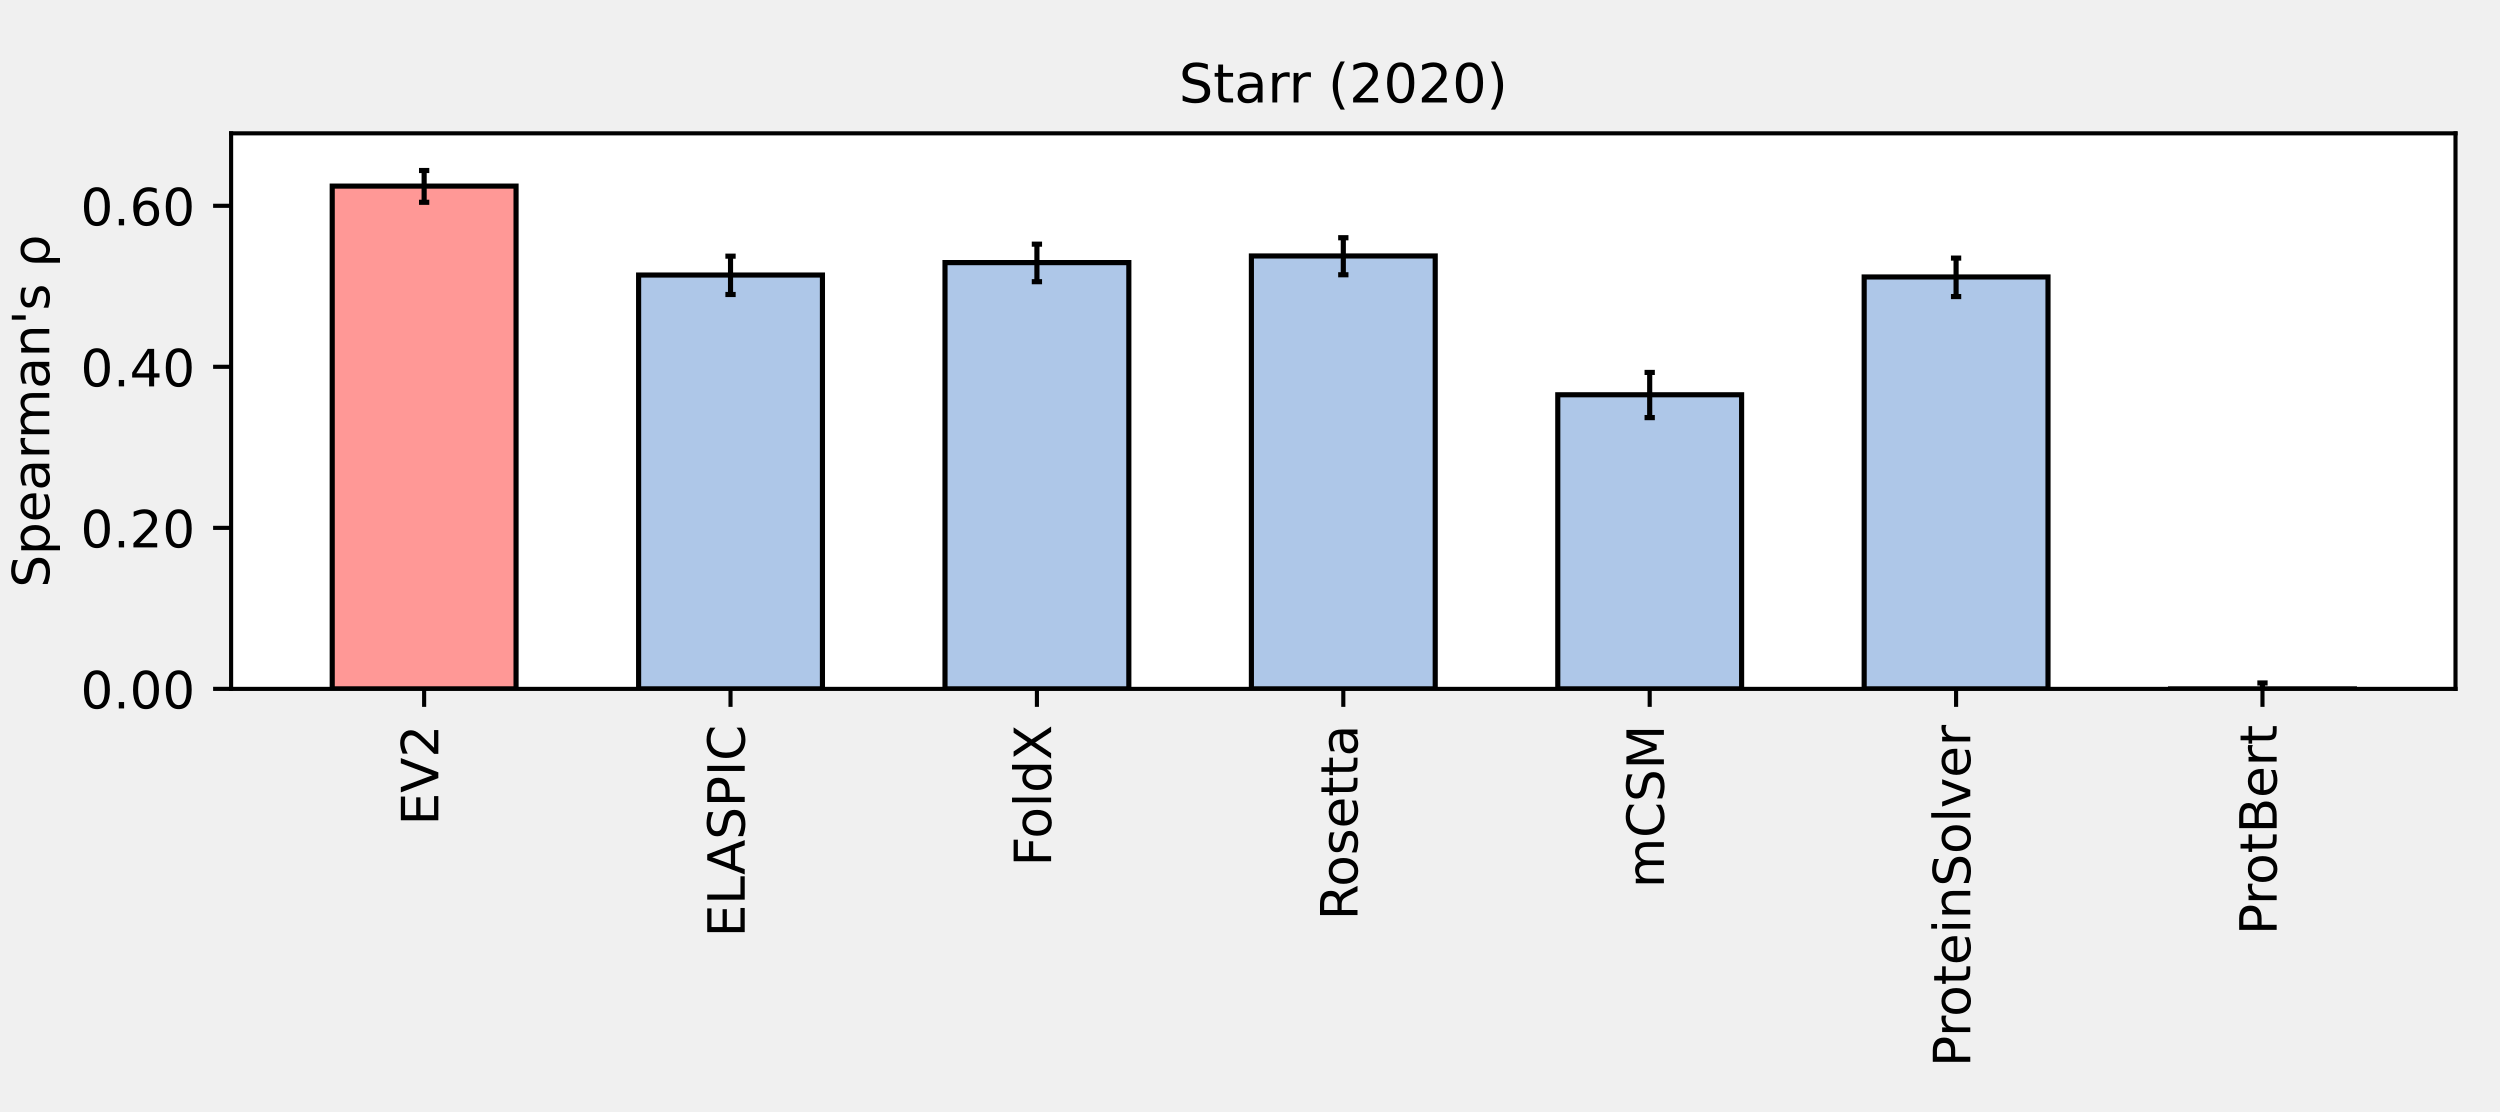
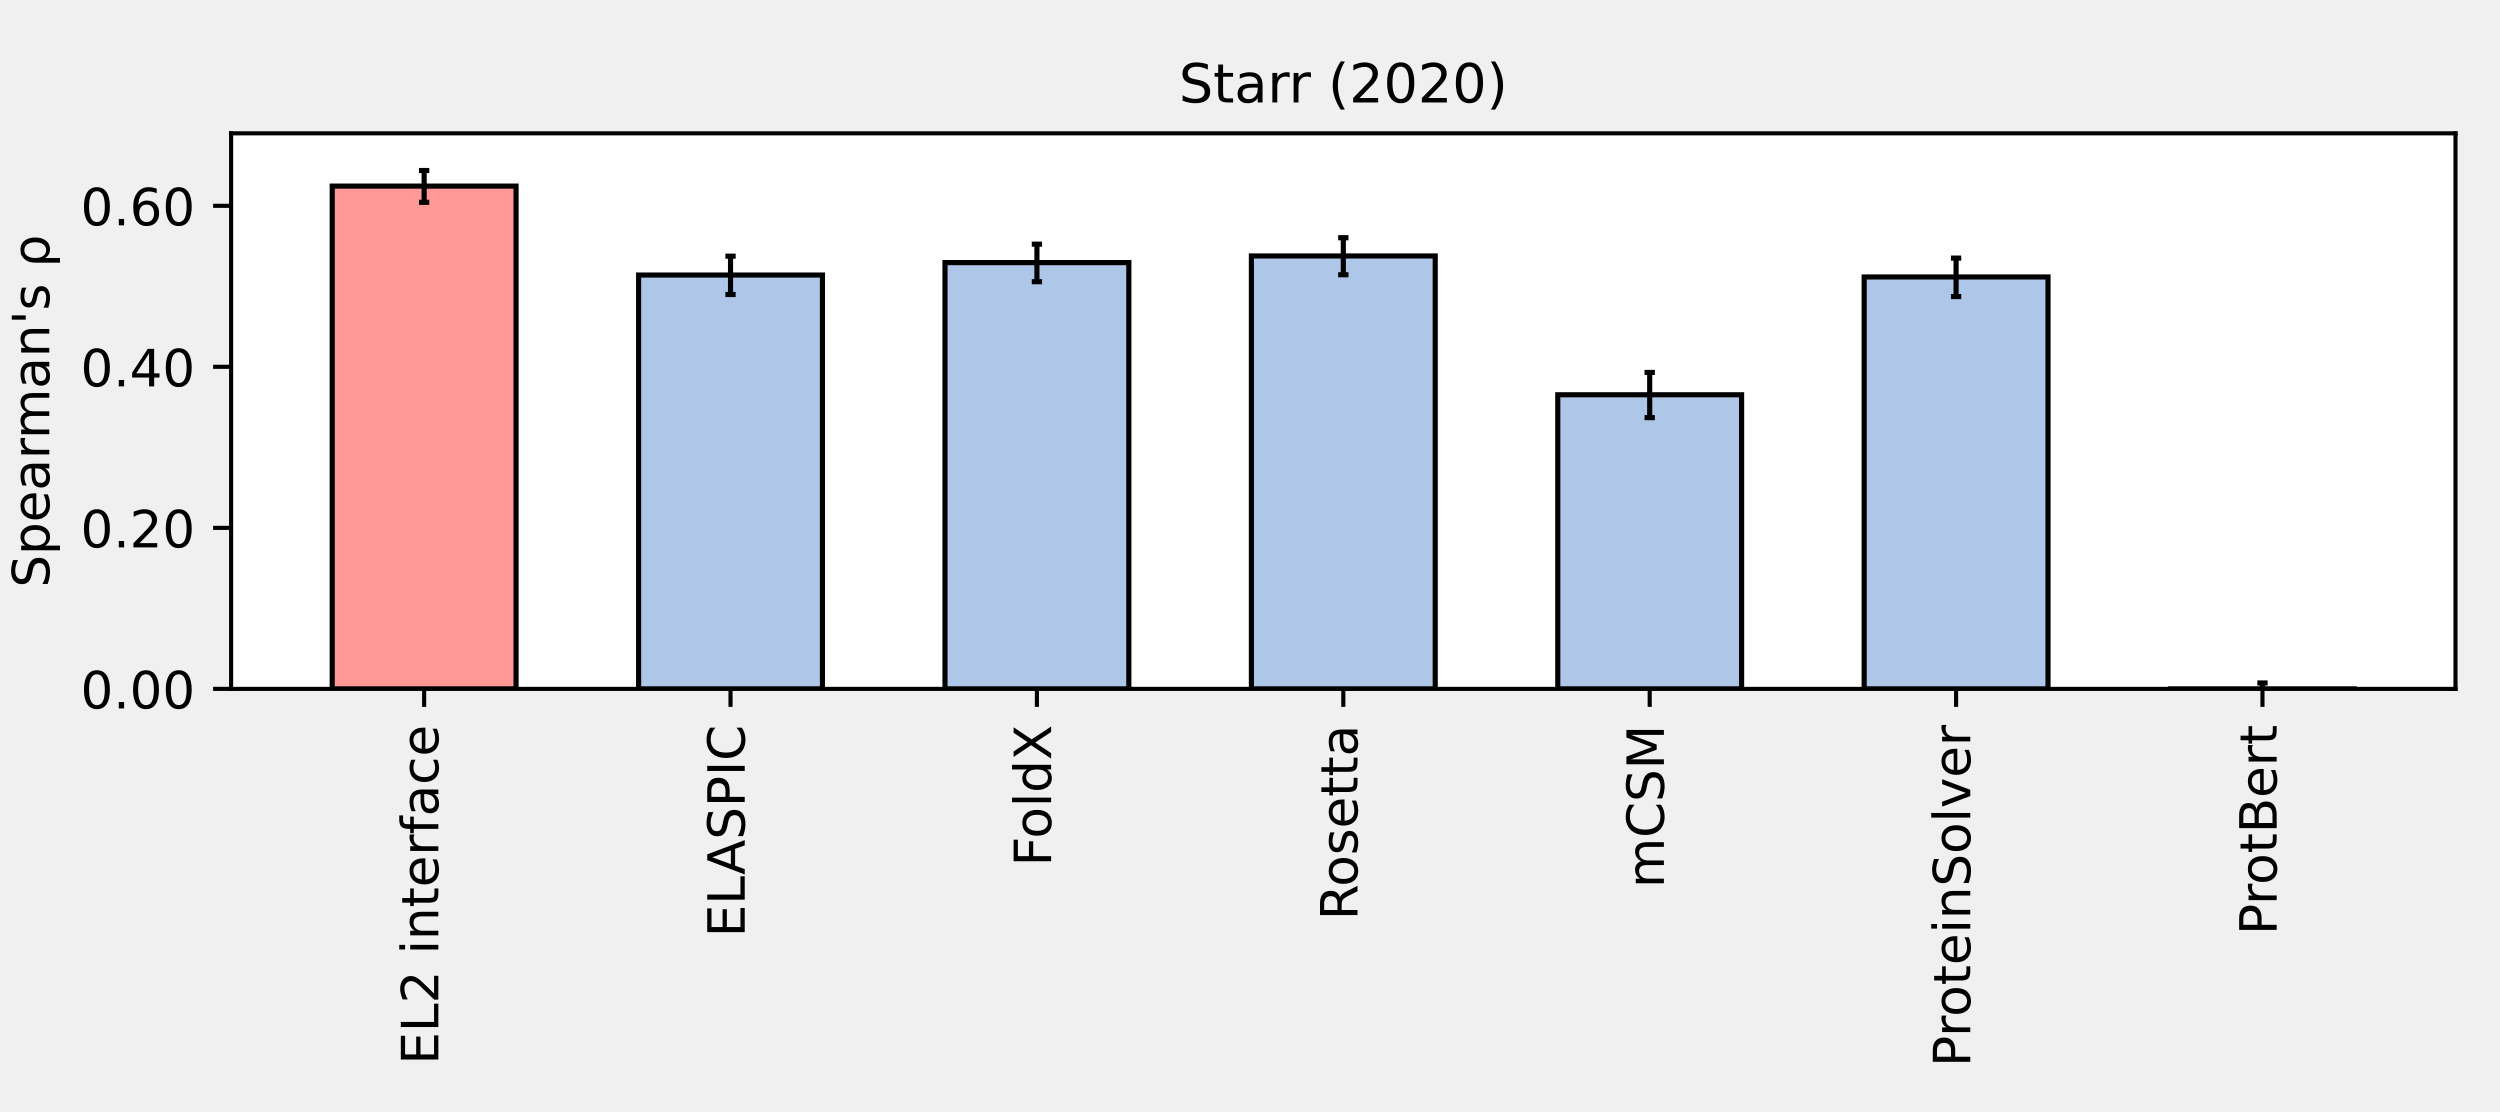
<svg xmlns="http://www.w3.org/2000/svg" xmlns:xlink="http://www.w3.org/1999/xlink" preserveAspectRatio="none" height="216pt" version="1.1" viewBox="0 0 486 216" width="486pt">
  <defs>
    <style type="text/css">*{stroke-linecap:butt;stroke-linejoin:round;}</style>
  </defs>
  <g id="figure_1">
    <g id="patch_1">
      <path d="M 0 216  L 486 216  L 486 0  L 0 0  z " style="fill:none;" />
    </g>
    <g id="axes_1">
      <g id="patch_2">
        <path d="M 44.928 133.92  L 477.349 133.92  L 477.349 25.92  L 44.928 25.92  z " style="fill:#ffffff;" />
      </g>
      <g id="patch_3">
-         <path clip-path="url(#p1ce15abda2)" d="M 64.584 133.92  L 100.321 133.92  L 100.321 36.177  L 64.584 36.177  z " style="fill:#ff9896;stroke:#000000;stroke-linejoin:miter;" />
+         <path clip-path="url(#p0b97990ef3)" d="M 64.584 133.92  L 100.321 133.92  L 100.321 36.177  L 64.584 36.177  z " style="fill:#ff9896;stroke:#000000;stroke-linejoin:miter;" />
      </g>
      <g id="patch_4">
-         <path clip-path="url(#p1ce15abda2)" d="M 124.146 133.92  L 159.883 133.92  L 159.883 53.464  L 124.146 53.464  z " style="fill:#aec7e8;stroke:#000000;stroke-linejoin:miter;" />
+         <path clip-path="url(#p0b97990ef3)" d="M 124.146 133.92  L 159.883 133.92  L 159.883 53.464  L 124.146 53.464  z " style="fill:#aec7e8;stroke:#000000;stroke-linejoin:miter;" />
      </g>
      <g id="patch_5">
-         <path clip-path="url(#p1ce15abda2)" d="M 183.708 133.92  L 219.445 133.92  L 219.445 51.049  L 183.708 51.049  z " style="fill:#aec7e8;stroke:#000000;stroke-linejoin:miter;" />
+         <path clip-path="url(#p0b97990ef3)" d="M 183.708 133.92  L 219.445 133.92  L 219.445 51.049  L 183.708 51.049  z " style="fill:#aec7e8;stroke:#000000;stroke-linejoin:miter;" />
      </g>
      <g id="patch_6">
-         <path clip-path="url(#p1ce15abda2)" d="M 243.27 133.92  L 279.007 133.92  L 279.007 49.754  L 243.27 49.754  z " style="fill:#aec7e8;stroke:#000000;stroke-linejoin:miter;" />
+         <path clip-path="url(#p0b97990ef3)" d="M 243.27 133.92  L 279.007 133.92  L 279.007 49.754  L 243.27 49.754  z " style="fill:#aec7e8;stroke:#000000;stroke-linejoin:miter;" />
      </g>
      <g id="patch_7">
-         <path clip-path="url(#p1ce15abda2)" d="M 302.832 133.92  L 338.569 133.92  L 338.569 76.74  L 302.832 76.74  z " style="fill:#aec7e8;stroke:#000000;stroke-linejoin:miter;" />
+         <path clip-path="url(#p0b97990ef3)" d="M 302.832 133.92  L 338.569 133.92  L 338.569 76.74  L 302.832 76.74  z " style="fill:#aec7e8;stroke:#000000;stroke-linejoin:miter;" />
      </g>
      <g id="patch_8">
-         <path clip-path="url(#p1ce15abda2)" d="M 362.394 133.92  L 398.132 133.92  L 398.132 53.848  L 362.394 53.848  z " style="fill:#aec7e8;stroke:#000000;stroke-linejoin:miter;" />
+         <path clip-path="url(#p0b97990ef3)" d="M 362.394 133.92  L 398.132 133.92  L 398.132 53.848  L 362.394 53.848  z " style="fill:#aec7e8;stroke:#000000;stroke-linejoin:miter;" />
      </g>
      <g id="patch_9">
-         <path clip-path="url(#p1ce15abda2)" d="M 421.956 133.92  L 457.694 133.92  L 457.694 137.836  L 421.956 137.836  z " style="fill:#aec7e8;stroke:#000000;stroke-linejoin:miter;" />
+         <path clip-path="url(#p0b97990ef3)" d="M 421.956 133.92  L 457.694 133.92  L 457.694 137.836  L 421.956 137.836  z " style="fill:#aec7e8;stroke:#000000;stroke-linejoin:miter;" />
      </g>
      <g id="matplotlib.axis_1">
        <g id="xtick_1">
          <g id="line2d_1">
            <defs>
-               <path d="M 0 0  L 0 3.5  " id="m17b7fee87f" style="stroke:#000000;stroke-width:0.8;" />
+               <path d="M 0 0  L 0 3.5  " id="m1e93fd27e7" style="stroke:#000000;stroke-width:0.8;" />
            </defs>
            <g>
-               <use style="stroke:#000000;stroke-width:0.8;" x="82.452" xlink:href="#m17b7fee87f" y="133.92" />
+               <use style="stroke:#000000;stroke-width:0.8;" x="82.452" xlink:href="#m1e93fd27e7" y="133.92" />
            </g>
          </g>
          <g id="text_1">
-             <g transform="translate(85.21153 160.4419)rotate(-90)scale(0.1 -0.1)">
+             <g transform="translate(85.21153 206.9512)rotate(-90)scale(0.1 -0.1)">
              <defs>
                <path d="M 9.812 72.906  L 55.906 72.906  L 55.906 64.594  L 19.672 64.594  L 19.672 43.016  L 54.391 43.016  L 54.391 34.719  L 19.672 34.719  L 19.672 8.297  L 56.781 8.297  L 56.781 0  L 9.812 0  z " id="DejaVuSans-69" />
-                 <path d="M 28.609 0  L 0.781 72.906  L 11.078 72.906  L 34.188 11.531  L 57.328 72.906  L 67.578 72.906  L 39.797 0  z " id="DejaVuSans-86" />
+                 <path d="M 9.812 72.906  L 19.672 72.906  L 19.672 8.297  L 55.172 8.297  L 55.172 0  L 9.812 0  z " id="DejaVuSans-76" />
                <path d="M 19.188 8.297  L 53.609 8.297  L 53.609 0  L 7.328 0  L 7.328 8.297  Q 12.938 14.109 22.625 23.891  Q 32.328 33.688 34.812 36.531  Q 39.547 41.844 41.422 45.531  Q 43.312 49.219 43.312 52.781  Q 43.312 58.594 39.234 62.25  Q 35.156 65.922 28.609 65.922  Q 23.969 65.922 18.812 64.312  Q 13.672 62.703 7.812 59.422  L 7.812 69.391  Q 13.766 71.781 18.938 73  Q 24.125 74.219 28.422 74.219  Q 39.75 74.219 46.484 68.547  Q 53.219 62.891 53.219 53.422  Q 53.219 48.922 51.531 44.891  Q 49.859 40.875 45.406 35.406  Q 44.188 33.984 37.641 27.219  Q 31.109 20.453 19.188 8.297  z " id="DejaVuSans-50" />
+                 <path id="DejaVuSans-32" />
+                 <path d="M 9.422 54.688  L 18.406 54.688  L 18.406 0  L 9.422 0  z M 9.422 75.984  L 18.406 75.984  L 18.406 64.594  L 9.422 64.594  z " id="DejaVuSans-105" />
+                 <path d="M 54.891 33.016  L 54.891 0  L 45.906 0  L 45.906 32.719  Q 45.906 40.484 42.875 44.328  Q 39.844 48.188 33.797 48.188  Q 26.516 48.188 22.312 43.547  Q 18.109 38.922 18.109 30.906  L 18.109 0  L 9.078 0  L 9.078 54.688  L 18.109 54.688  L 18.109 46.188  Q 21.344 51.125 25.703 53.562  Q 30.078 56 35.797 56  Q 45.219 56 50.047 50.172  Q 54.891 44.344 54.891 33.016  z " id="DejaVuSans-110" />
+                 <path d="M 18.312 70.219  L 18.312 54.688  L 36.812 54.688  L 36.812 47.703  L 18.312 47.703  L 18.312 18.016  Q 18.312 11.328 20.141 9.422  Q 21.969 7.516 27.594 7.516  L 36.812 7.516  L 36.812 0  L 27.594 0  Q 17.188 0 13.234 3.875  Q 9.281 7.766 9.281 18.016  L 9.281 47.703  L 2.688 47.703  L 2.688 54.688  L 9.281 54.688  L 9.281 70.219  z " id="DejaVuSans-116" />
+                 <path d="M 56.203 29.594  L 56.203 25.203  L 14.891 25.203  Q 15.484 15.922 20.484 11.062  Q 25.484 6.203 34.422 6.203  Q 39.594 6.203 44.453 7.469  Q 49.312 8.734 54.109 11.281  L 54.109 2.781  Q 49.266 0.734 44.188 -0.344  Q 39.109 -1.422 33.891 -1.422  Q 20.797 -1.422 13.156 6.188  Q 5.516 13.812 5.516 26.812  Q 5.516 40.234 12.766 48.109  Q 20.016 56 32.328 56  Q 43.359 56 49.781 48.891  Q 56.203 41.797 56.203 29.594  z M 47.219 32.234  Q 47.125 39.594 43.094 43.984  Q 39.062 48.391 32.422 48.391  Q 24.906 48.391 20.391 44.141  Q 15.875 39.891 15.188 32.172  z " id="DejaVuSans-101" />
+                 <path d="M 41.109 46.297  Q 39.594 47.172 37.812 47.578  Q 36.031 48 33.891 48  Q 26.266 48 22.188 43.047  Q 18.109 38.094 18.109 28.812  L 18.109 0  L 9.078 0  L 9.078 54.688  L 18.109 54.688  L 18.109 46.188  Q 20.953 51.172 25.484 53.578  Q 30.031 56 36.531 56  Q 37.453 56 38.578 55.875  Q 39.703 55.766 41.062 55.516  z " id="DejaVuSans-114" />
+                 <path d="M 37.109 75.984  L 37.109 68.5  L 28.516 68.5  Q 23.688 68.5 21.797 66.547  Q 19.922 64.594 19.922 59.516  L 19.922 54.688  L 34.719 54.688  L 34.719 47.703  L 19.922 47.703  L 19.922 0  L 10.891 0  L 10.891 47.703  L 2.297 47.703  L 2.297 54.688  L 10.891 54.688  L 10.891 58.5  Q 10.891 67.625 15.141 71.797  Q 19.391 75.984 28.609 75.984  z " id="DejaVuSans-102" />
+                 <path d="M 34.281 27.484  Q 23.391 27.484 19.188 25  Q 14.984 22.516 14.984 16.5  Q 14.984 11.719 18.141 8.906  Q 21.297 6.109 26.703 6.109  Q 34.188 6.109 38.703 11.406  Q 43.219 16.703 43.219 25.484  L 43.219 27.484  z M 52.203 31.203  L 52.203 0  L 43.219 0  L 43.219 8.297  Q 40.141 3.328 35.547 0.953  Q 30.953 -1.422 24.312 -1.422  Q 15.922 -1.422 10.953 3.297  Q 6 8.016 6 15.922  Q 6 25.141 12.172 29.828  Q 18.359 34.516 30.609 34.516  L 43.219 34.516  L 43.219 35.406  Q 43.219 41.609 39.141 45  Q 35.062 48.391 27.688 48.391  Q 23 48.391 18.547 47.266  Q 14.109 46.141 10.016 43.891  L 10.016 52.203  Q 14.938 54.109 19.578 55.047  Q 24.219 56 28.609 56  Q 40.484 56 46.344 49.844  Q 52.203 43.703 52.203 31.203  z " id="DejaVuSans-97" />
+                 <path d="M 48.781 52.594  L 48.781 44.188  Q 44.969 46.297 41.141 47.344  Q 37.312 48.391 33.406 48.391  Q 24.656 48.391 19.812 42.844  Q 14.984 37.312 14.984 27.297  Q 14.984 17.281 19.812 11.734  Q 24.656 6.203 33.406 6.203  Q 37.312 6.203 41.141 7.25  Q 44.969 8.297 48.781 10.406  L 48.781 2.094  Q 45.016 0.344 40.984 -0.531  Q 36.969 -1.422 32.422 -1.422  Q 20.062 -1.422 12.781 6.344  Q 5.516 14.109 5.516 27.297  Q 5.516 40.672 12.859 48.328  Q 20.219 56 33.016 56  Q 37.156 56 41.109 55.141  Q 45.062 54.297 48.781 52.594  z " id="DejaVuSans-99" />
              </defs>
              <use xlink:href="#DejaVuSans-69" />
-               <use x="63.184" xlink:href="#DejaVuSans-86" />
-               <use x="131.592" xlink:href="#DejaVuSans-50" />
+               <use x="63.184" xlink:href="#DejaVuSans-76" />
+               <use x="118.896" xlink:href="#DejaVuSans-50" />
+               <use x="182.52" xlink:href="#DejaVuSans-32" />
+               <use x="214.307" xlink:href="#DejaVuSans-105" />
+               <use x="242.09" xlink:href="#DejaVuSans-110" />
+               <use x="305.469" xlink:href="#DejaVuSans-116" />
+               <use x="344.678" xlink:href="#DejaVuSans-101" />
+               <use x="406.201" xlink:href="#DejaVuSans-114" />
+               <use x="447.314" xlink:href="#DejaVuSans-102" />
+               <use x="482.52" xlink:href="#DejaVuSans-97" />
+               <use x="543.799" xlink:href="#DejaVuSans-99" />
+               <use x="598.779" xlink:href="#DejaVuSans-101" />
            </g>
          </g>
        </g>
        <g id="xtick_2">
          <g id="line2d_2">
            <g>
-               <use style="stroke:#000000;stroke-width:0.8;" x="142.014" xlink:href="#m17b7fee87f" y="133.92" />
+               <use style="stroke:#000000;stroke-width:0.8;" x="142.014" xlink:href="#m1e93fd27e7" y="133.92" />
            </g>
          </g>
          <g id="text_2">
            <g transform="translate(144.7737 182.1872)rotate(-90)scale(0.1 -0.1)">
              <defs>
-                 <path d="M 9.812 72.906  L 19.672 72.906  L 19.672 8.297  L 55.172 8.297  L 55.172 0  L 9.812 0  z " id="DejaVuSans-76" />
                <path d="M 34.188 63.188  L 20.797 26.906  L 47.609 26.906  z M 28.609 72.906  L 39.797 72.906  L 67.578 0  L 57.328 0  L 50.688 18.703  L 17.828 18.703  L 11.188 0  L 0.781 0  z " id="DejaVuSans-65" />
                <path d="M 53.516 70.516  L 53.516 60.891  Q 47.906 63.578 42.922 64.891  Q 37.938 66.219 33.297 66.219  Q 25.25 66.219 20.875 63.094  Q 16.5 59.969 16.5 54.203  Q 16.5 49.359 19.406 46.891  Q 22.312 44.438 30.422 42.922  L 36.375 41.703  Q 47.406 39.594 52.656 34.297  Q 57.906 29 57.906 20.125  Q 57.906 9.516 50.797 4.047  Q 43.703 -1.422 29.984 -1.422  Q 24.812 -1.422 18.969 -0.25  Q 13.141 0.922 6.891 3.219  L 6.891 13.375  Q 12.891 10.016 18.656 8.297  Q 24.422 6.594 29.984 6.594  Q 38.422 6.594 43.016 9.906  Q 47.609 13.234 47.609 19.391  Q 47.609 24.75 44.312 27.781  Q 41.016 30.812 33.5 32.328  L 27.484 33.5  Q 16.453 35.688 11.516 40.375  Q 6.594 45.062 6.594 53.422  Q 6.594 63.094 13.406 68.656  Q 20.219 74.219 32.172 74.219  Q 37.312 74.219 42.625 73.281  Q 47.953 72.359 53.516 70.516  z " id="DejaVuSans-83" />
                <path d="M 19.672 64.797  L 19.672 37.406  L 32.078 37.406  Q 38.969 37.406 42.719 40.969  Q 46.484 44.531 46.484 51.125  Q 46.484 57.672 42.719 61.234  Q 38.969 64.797 32.078 64.797  z M 9.812 72.906  L 32.078 72.906  Q 44.344 72.906 50.609 67.359  Q 56.891 61.812 56.891 51.125  Q 56.891 40.328 50.609 34.812  Q 44.344 29.297 32.078 29.297  L 19.672 29.297  L 19.672 0  L 9.812 0  z " id="DejaVuSans-80" />
                <path d="M 9.812 72.906  L 19.672 72.906  L 19.672 0  L 9.812 0  z " id="DejaVuSans-73" />
                <path d="M 64.406 67.281  L 64.406 56.891  Q 59.422 61.531 53.781 63.812  Q 48.141 66.109 41.797 66.109  Q 29.297 66.109 22.656 58.469  Q 16.016 50.828 16.016 36.375  Q 16.016 21.969 22.656 14.328  Q 29.297 6.688 41.797 6.688  Q 48.141 6.688 53.781 8.984  Q 59.422 11.281 64.406 15.922  L 64.406 5.609  Q 59.234 2.094 53.438 0.328  Q 47.656 -1.422 41.219 -1.422  Q 24.656 -1.422 15.125 8.703  Q 5.609 18.844 5.609 36.375  Q 5.609 53.953 15.125 64.078  Q 24.656 74.219 41.219 74.219  Q 47.75 74.219 53.531 72.484  Q 59.328 70.75 64.406 67.281  z " id="DejaVuSans-67" />
              </defs>
              <use xlink:href="#DejaVuSans-69" />
              <use x="63.184" xlink:href="#DejaVuSans-76" />
              <use x="121.146" xlink:href="#DejaVuSans-65" />
              <use x="189.555" xlink:href="#DejaVuSans-83" />
              <use x="253.031" xlink:href="#DejaVuSans-80" />
              <use x="313.334" xlink:href="#DejaVuSans-73" />
              <use x="342.826" xlink:href="#DejaVuSans-67" />
            </g>
          </g>
        </g>
        <g id="xtick_3">
          <g id="line2d_3">
            <g>
-               <use style="stroke:#000000;stroke-width:0.8;" x="201.576" xlink:href="#m17b7fee87f" y="133.92" />
+               <use style="stroke:#000000;stroke-width:0.8;" x="201.576" xlink:href="#m1e93fd27e7" y="133.92" />
            </g>
          </g>
          <g id="text_3">
            <g transform="translate(204.3358 168.4044)rotate(-90)scale(0.1 -0.1)">
              <defs>
                <path d="M 9.812 72.906  L 51.703 72.906  L 51.703 64.594  L 19.672 64.594  L 19.672 43.109  L 48.578 43.109  L 48.578 34.812  L 19.672 34.812  L 19.672 0  L 9.812 0  z " id="DejaVuSans-70" />
                <path d="M 30.609 48.391  Q 23.391 48.391 19.188 42.75  Q 14.984 37.109 14.984 27.297  Q 14.984 17.484 19.156 11.844  Q 23.344 6.203 30.609 6.203  Q 37.797 6.203 41.984 11.859  Q 46.188 17.531 46.188 27.297  Q 46.188 37.016 41.984 42.703  Q 37.797 48.391 30.609 48.391  z M 30.609 56  Q 42.328 56 49.016 48.375  Q 55.719 40.766 55.719 27.297  Q 55.719 13.875 49.016 6.219  Q 42.328 -1.422 30.609 -1.422  Q 18.844 -1.422 12.172 6.219  Q 5.516 13.875 5.516 27.297  Q 5.516 40.766 12.172 48.375  Q 18.844 56 30.609 56  z " id="DejaVuSans-111" />
                <path d="M 9.422 75.984  L 18.406 75.984  L 18.406 0  L 9.422 0  z " id="DejaVuSans-108" />
                <path d="M 45.406 46.391  L 45.406 75.984  L 54.391 75.984  L 54.391 0  L 45.406 0  L 45.406 8.203  Q 42.578 3.328 38.25 0.953  Q 33.938 -1.422 27.875 -1.422  Q 17.969 -1.422 11.734 6.484  Q 5.516 14.406 5.516 27.297  Q 5.516 40.188 11.734 48.094  Q 17.969 56 27.875 56  Q 33.938 56 38.25 53.625  Q 42.578 51.266 45.406 46.391  z M 14.797 27.297  Q 14.797 17.391 18.875 11.75  Q 22.953 6.109 30.078 6.109  Q 37.203 6.109 41.297 11.75  Q 45.406 17.391 45.406 27.297  Q 45.406 37.203 41.297 42.844  Q 37.203 48.484 30.078 48.484  Q 22.953 48.484 18.875 42.844  Q 14.797 37.203 14.797 27.297  z " id="DejaVuSans-100" />
                <path d="M 6.297 72.906  L 16.891 72.906  L 35.016 45.797  L 53.219 72.906  L 63.812 72.906  L 40.375 37.891  L 65.375 0  L 54.781 0  L 34.281 31  L 13.625 0  L 2.984 0  L 29 38.922  z " id="DejaVuSans-88" />
              </defs>
              <use xlink:href="#DejaVuSans-70" />
              <use x="53.895" xlink:href="#DejaVuSans-111" />
              <use x="115.076" xlink:href="#DejaVuSans-108" />
              <use x="142.859" xlink:href="#DejaVuSans-100" />
              <use x="206.336" xlink:href="#DejaVuSans-88" />
            </g>
          </g>
        </g>
        <g id="xtick_4">
          <g id="line2d_4">
            <g>
-               <use style="stroke:#000000;stroke-width:0.8;" x="261.139" xlink:href="#m17b7fee87f" y="133.92" />
+               <use style="stroke:#000000;stroke-width:0.8;" x="261.139" xlink:href="#m1e93fd27e7" y="133.92" />
            </g>
          </g>
          <g id="text_4">
            <g transform="translate(263.898 178.8684)rotate(-90)scale(0.1 -0.1)">
              <defs>
                <path d="M 44.391 34.188  Q 47.562 33.109 50.562 29.594  Q 53.562 26.078 56.594 19.922  L 66.609 0  L 56 0  L 46.688 18.703  Q 43.062 26.031 39.672 28.422  Q 36.281 30.812 30.422 30.812  L 19.672 30.812  L 19.672 0  L 9.812 0  L 9.812 72.906  L 32.078 72.906  Q 44.578 72.906 50.734 67.672  Q 56.891 62.453 56.891 51.906  Q 56.891 45.016 53.688 40.469  Q 50.484 35.938 44.391 34.188  z M 19.672 64.797  L 19.672 38.922  L 32.078 38.922  Q 39.203 38.922 42.844 42.219  Q 46.484 45.516 46.484 51.906  Q 46.484 58.297 42.844 61.547  Q 39.203 64.797 32.078 64.797  z " id="DejaVuSans-82" />
                <path d="M 44.281 53.078  L 44.281 44.578  Q 40.484 46.531 36.375 47.5  Q 32.281 48.484 27.875 48.484  Q 21.188 48.484 17.844 46.438  Q 14.5 44.391 14.5 40.281  Q 14.5 37.156 16.891 35.375  Q 19.281 33.594 26.516 31.984  L 29.594 31.297  Q 39.156 29.25 43.188 25.516  Q 47.219 21.781 47.219 15.094  Q 47.219 7.469 41.188 3.016  Q 35.156 -1.422 24.609 -1.422  Q 20.219 -1.422 15.453 -0.562  Q 10.688 0.297 5.422 2  L 5.422 11.281  Q 10.406 8.688 15.234 7.391  Q 20.062 6.109 24.812 6.109  Q 31.156 6.109 34.562 8.281  Q 37.984 10.453 37.984 14.406  Q 37.984 18.062 35.516 20.016  Q 33.062 21.969 24.703 23.781  L 21.578 24.516  Q 13.234 26.266 9.516 29.906  Q 5.812 33.547 5.812 39.891  Q 5.812 47.609 11.281 51.797  Q 16.75 56 26.812 56  Q 31.781 56 36.172 55.266  Q 40.578 54.547 44.281 53.078  z " id="DejaVuSans-115" />
-                 <path d="M 56.203 29.594  L 56.203 25.203  L 14.891 25.203  Q 15.484 15.922 20.484 11.062  Q 25.484 6.203 34.422 6.203  Q 39.594 6.203 44.453 7.469  Q 49.312 8.734 54.109 11.281  L 54.109 2.781  Q 49.266 0.734 44.188 -0.344  Q 39.109 -1.422 33.891 -1.422  Q 20.797 -1.422 13.156 6.188  Q 5.516 13.812 5.516 26.812  Q 5.516 40.234 12.766 48.109  Q 20.016 56 32.328 56  Q 43.359 56 49.781 48.891  Q 56.203 41.797 56.203 29.594  z M 47.219 32.234  Q 47.125 39.594 43.094 43.984  Q 39.062 48.391 32.422 48.391  Q 24.906 48.391 20.391 44.141  Q 15.875 39.891 15.188 32.172  z " id="DejaVuSans-101" />
-                 <path d="M 18.312 70.219  L 18.312 54.688  L 36.812 54.688  L 36.812 47.703  L 18.312 47.703  L 18.312 18.016  Q 18.312 11.328 20.141 9.422  Q 21.969 7.516 27.594 7.516  L 36.812 7.516  L 36.812 0  L 27.594 0  Q 17.188 0 13.234 3.875  Q 9.281 7.766 9.281 18.016  L 9.281 47.703  L 2.688 47.703  L 2.688 54.688  L 9.281 54.688  L 9.281 70.219  z " id="DejaVuSans-116" />
-                 <path d="M 34.281 27.484  Q 23.391 27.484 19.188 25  Q 14.984 22.516 14.984 16.5  Q 14.984 11.719 18.141 8.906  Q 21.297 6.109 26.703 6.109  Q 34.188 6.109 38.703 11.406  Q 43.219 16.703 43.219 25.484  L 43.219 27.484  z M 52.203 31.203  L 52.203 0  L 43.219 0  L 43.219 8.297  Q 40.141 3.328 35.547 0.953  Q 30.953 -1.422 24.312 -1.422  Q 15.922 -1.422 10.953 3.297  Q 6 8.016 6 15.922  Q 6 25.141 12.172 29.828  Q 18.359 34.516 30.609 34.516  L 43.219 34.516  L 43.219 35.406  Q 43.219 41.609 39.141 45  Q 35.062 48.391 27.688 48.391  Q 23 48.391 18.547 47.266  Q 14.109 46.141 10.016 43.891  L 10.016 52.203  Q 14.938 54.109 19.578 55.047  Q 24.219 56 28.609 56  Q 40.484 56 46.344 49.844  Q 52.203 43.703 52.203 31.203  z " id="DejaVuSans-97" />
              </defs>
              <use xlink:href="#DejaVuSans-82" />
              <use x="64.982" xlink:href="#DejaVuSans-111" />
              <use x="126.164" xlink:href="#DejaVuSans-115" />
              <use x="178.264" xlink:href="#DejaVuSans-101" />
              <use x="239.787" xlink:href="#DejaVuSans-116" />
              <use x="278.996" xlink:href="#DejaVuSans-116" />
              <use x="318.205" xlink:href="#DejaVuSans-97" />
            </g>
          </g>
        </g>
        <g id="xtick_5">
          <g id="line2d_5">
            <g>
-               <use style="stroke:#000000;stroke-width:0.8;" x="320.701" xlink:href="#m17b7fee87f" y="133.92" />
+               <use style="stroke:#000000;stroke-width:0.8;" x="320.701" xlink:href="#m1e93fd27e7" y="133.92" />
            </g>
          </g>
          <g id="text_5">
            <g transform="translate(323.4601 172.62)rotate(-90)scale(0.1 -0.1)">
              <defs>
                <path d="M 52 44.188  Q 55.375 50.25 60.062 53.125  Q 64.75 56 71.094 56  Q 79.641 56 84.281 50.016  Q 88.922 44.047 88.922 33.016  L 88.922 0  L 79.891 0  L 79.891 32.719  Q 79.891 40.578 77.094 44.375  Q 74.312 48.188 68.609 48.188  Q 61.625 48.188 57.562 43.547  Q 53.516 38.922 53.516 30.906  L 53.516 0  L 44.484 0  L 44.484 32.719  Q 44.484 40.625 41.703 44.406  Q 38.922 48.188 33.109 48.188  Q 26.219 48.188 22.156 43.531  Q 18.109 38.875 18.109 30.906  L 18.109 0  L 9.078 0  L 9.078 54.688  L 18.109 54.688  L 18.109 46.188  Q 21.188 51.219 25.484 53.609  Q 29.781 56 35.688 56  Q 41.656 56 45.828 52.969  Q 50 49.953 52 44.188  z " id="DejaVuSans-109" />
                <path d="M 9.812 72.906  L 24.516 72.906  L 43.109 23.297  L 61.812 72.906  L 76.516 72.906  L 76.516 0  L 66.891 0  L 66.891 64.016  L 48.094 14.016  L 38.188 14.016  L 19.391 64.016  L 19.391 0  L 9.812 0  z " id="DejaVuSans-77" />
              </defs>
              <use xlink:href="#DejaVuSans-109" />
              <use x="97.412" xlink:href="#DejaVuSans-67" />
              <use x="167.236" xlink:href="#DejaVuSans-83" />
              <use x="230.713" xlink:href="#DejaVuSans-77" />
            </g>
          </g>
        </g>
        <g id="xtick_6">
          <g id="line2d_6">
            <g>
-               <use style="stroke:#000000;stroke-width:0.8;" x="380.263" xlink:href="#m17b7fee87f" y="133.92" />
+               <use style="stroke:#000000;stroke-width:0.8;" x="380.263" xlink:href="#m1e93fd27e7" y="133.92" />
            </g>
          </g>
          <g id="text_6">
            <g transform="translate(383.0223 207.3966)rotate(-90)scale(0.1 -0.1)">
              <defs>
-                 <path d="M 41.109 46.297  Q 39.594 47.172 37.812 47.578  Q 36.031 48 33.891 48  Q 26.266 48 22.188 43.047  Q 18.109 38.094 18.109 28.812  L 18.109 0  L 9.078 0  L 9.078 54.688  L 18.109 54.688  L 18.109 46.188  Q 20.953 51.172 25.484 53.578  Q 30.031 56 36.531 56  Q 37.453 56 38.578 55.875  Q 39.703 55.766 41.062 55.516  z " id="DejaVuSans-114" />
-                 <path d="M 9.422 54.688  L 18.406 54.688  L 18.406 0  L 9.422 0  z M 9.422 75.984  L 18.406 75.984  L 18.406 64.594  L 9.422 64.594  z " id="DejaVuSans-105" />
-                 <path d="M 54.891 33.016  L 54.891 0  L 45.906 0  L 45.906 32.719  Q 45.906 40.484 42.875 44.328  Q 39.844 48.188 33.797 48.188  Q 26.516 48.188 22.312 43.547  Q 18.109 38.922 18.109 30.906  L 18.109 0  L 9.078 0  L 9.078 54.688  L 18.109 54.688  L 18.109 46.188  Q 21.344 51.125 25.703 53.562  Q 30.078 56 35.797 56  Q 45.219 56 50.047 50.172  Q 54.891 44.344 54.891 33.016  z " id="DejaVuSans-110" />
                <path d="M 2.984 54.688  L 12.5 54.688  L 29.594 8.797  L 46.688 54.688  L 56.203 54.688  L 35.688 0  L 23.484 0  z " id="DejaVuSans-118" />
              </defs>
              <use xlink:href="#DejaVuSans-80" />
              <use x="58.553" xlink:href="#DejaVuSans-114" />
              <use x="97.416" xlink:href="#DejaVuSans-111" />
              <use x="158.598" xlink:href="#DejaVuSans-116" />
              <use x="197.807" xlink:href="#DejaVuSans-101" />
              <use x="259.33" xlink:href="#DejaVuSans-105" />
              <use x="287.113" xlink:href="#DejaVuSans-110" />
              <use x="350.492" xlink:href="#DejaVuSans-83" />
              <use x="413.969" xlink:href="#DejaVuSans-111" />
              <use x="475.15" xlink:href="#DejaVuSans-108" />
              <use x="502.934" xlink:href="#DejaVuSans-118" />
              <use x="562.113" xlink:href="#DejaVuSans-101" />
              <use x="623.637" xlink:href="#DejaVuSans-114" />
            </g>
          </g>
        </g>
        <g id="xtick_7">
          <g id="line2d_7">
            <g>
-               <use style="stroke:#000000;stroke-width:0.8;" x="439.825" xlink:href="#m17b7fee87f" y="133.92" />
+               <use style="stroke:#000000;stroke-width:0.8;" x="439.825" xlink:href="#m1e93fd27e7" y="133.92" />
            </g>
          </g>
          <g id="text_7">
            <g transform="translate(442.5844 181.745)rotate(-90)scale(0.1 -0.1)">
              <defs>
                <path d="M 19.672 34.812  L 19.672 8.109  L 35.5 8.109  Q 43.453 8.109 47.281 11.406  Q 51.125 14.703 51.125 21.484  Q 51.125 28.328 47.281 31.562  Q 43.453 34.812 35.5 34.812  z M 19.672 64.797  L 19.672 42.828  L 34.281 42.828  Q 41.5 42.828 45.031 45.531  Q 48.578 48.25 48.578 53.812  Q 48.578 59.328 45.031 62.062  Q 41.5 64.797 34.281 64.797  z M 9.812 72.906  L 35.016 72.906  Q 46.297 72.906 52.391 68.219  Q 58.5 63.531 58.5 54.891  Q 58.5 48.188 55.375 44.234  Q 52.25 40.281 46.188 39.312  Q 53.469 37.75 57.5 32.781  Q 61.531 27.828 61.531 20.406  Q 61.531 10.641 54.891 5.312  Q 48.25 0 35.984 0  L 9.812 0  z " id="DejaVuSans-66" />
              </defs>
              <use xlink:href="#DejaVuSans-80" />
              <use x="58.553" xlink:href="#DejaVuSans-114" />
              <use x="97.416" xlink:href="#DejaVuSans-111" />
              <use x="158.598" xlink:href="#DejaVuSans-116" />
              <use x="197.807" xlink:href="#DejaVuSans-66" />
              <use x="266.41" xlink:href="#DejaVuSans-101" />
              <use x="327.934" xlink:href="#DejaVuSans-114" />
              <use x="369.047" xlink:href="#DejaVuSans-116" />
            </g>
          </g>
        </g>
      </g>
      <g id="matplotlib.axis_2">
        <g id="ytick_1">
          <g id="line2d_8">
            <defs>
-               <path d="M 0 0  L -3.5 0  " id="mce87dc293a" style="stroke:#000000;stroke-width:0.8;" />
+               <path d="M 0 0  L -3.5 0  " id="m467b24bc80" style="stroke:#000000;stroke-width:0.8;" />
            </defs>
            <g>
-               <use style="stroke:#000000;stroke-width:0.8;" x="44.928" xlink:href="#mce87dc293a" y="133.92" />
+               <use style="stroke:#000000;stroke-width:0.8;" x="44.928" xlink:href="#m467b24bc80" y="133.92" />
            </g>
          </g>
          <g id="text_8">
            <g transform="translate(15.66238 137.7192)scale(0.1 -0.1)">
              <defs>
                <path d="M 31.781 66.406  Q 24.172 66.406 20.328 58.906  Q 16.5 51.422 16.5 36.375  Q 16.5 21.391 20.328 13.891  Q 24.172 6.391 31.781 6.391  Q 39.453 6.391 43.281 13.891  Q 47.125 21.391 47.125 36.375  Q 47.125 51.422 43.281 58.906  Q 39.453 66.406 31.781 66.406  z M 31.781 74.219  Q 44.047 74.219 50.516 64.516  Q 56.984 54.828 56.984 36.375  Q 56.984 17.969 50.516 8.266  Q 44.047 -1.422 31.781 -1.422  Q 19.531 -1.422 13.062 8.266  Q 6.594 17.969 6.594 36.375  Q 6.594 54.828 13.062 64.516  Q 19.531 74.219 31.781 74.219  z " id="DejaVuSans-48" />
                <path d="M 10.688 12.406  L 21 12.406  L 21 0  L 10.688 0  z " id="DejaVuSans-46" />
              </defs>
              <use xlink:href="#DejaVuSans-48" />
              <use x="63.623" xlink:href="#DejaVuSans-46" />
              <use x="95.41" xlink:href="#DejaVuSans-48" />
              <use x="159.033" xlink:href="#DejaVuSans-48" />
            </g>
          </g>
        </g>
        <g id="ytick_2">
          <g id="line2d_9">
            <g>
-               <use style="stroke:#000000;stroke-width:0.8;" x="44.928" xlink:href="#mce87dc293a" y="102.616" />
+               <use style="stroke:#000000;stroke-width:0.8;" x="44.928" xlink:href="#m467b24bc80" y="102.616" />
            </g>
          </g>
          <g id="text_9">
            <g transform="translate(15.66238 106.4149)scale(0.1 -0.1)">
              <use xlink:href="#DejaVuSans-48" />
              <use x="63.623" xlink:href="#DejaVuSans-46" />
              <use x="95.41" xlink:href="#DejaVuSans-50" />
              <use x="159.033" xlink:href="#DejaVuSans-48" />
            </g>
          </g>
        </g>
        <g id="ytick_3">
          <g id="line2d_10">
            <g>
-               <use style="stroke:#000000;stroke-width:0.8;" x="44.928" xlink:href="#mce87dc293a" y="71.311" />
+               <use style="stroke:#000000;stroke-width:0.8;" x="44.928" xlink:href="#m467b24bc80" y="71.311" />
            </g>
          </g>
          <g id="text_10">
            <g transform="translate(15.66238 75.11052)scale(0.1 -0.1)">
              <defs>
                <path d="M 37.797 64.312  L 12.891 25.391  L 37.797 25.391  z M 35.203 72.906  L 47.609 72.906  L 47.609 25.391  L 58.016 25.391  L 58.016 17.188  L 47.609 17.188  L 47.609 0  L 37.797 0  L 37.797 17.188  L 4.891 17.188  L 4.891 26.703  z " id="DejaVuSans-52" />
              </defs>
              <use xlink:href="#DejaVuSans-48" />
              <use x="63.623" xlink:href="#DejaVuSans-46" />
              <use x="95.41" xlink:href="#DejaVuSans-52" />
              <use x="159.033" xlink:href="#DejaVuSans-48" />
            </g>
          </g>
        </g>
        <g id="ytick_4">
          <g id="line2d_11">
            <g>
-               <use style="stroke:#000000;stroke-width:0.8;" x="44.928" xlink:href="#mce87dc293a" y="40.007" />
+               <use style="stroke:#000000;stroke-width:0.8;" x="44.928" xlink:href="#m467b24bc80" y="40.007" />
            </g>
          </g>
          <g id="text_11">
            <g transform="translate(15.66238 43.80618)scale(0.1 -0.1)">
              <defs>
                <path d="M 33.016 40.375  Q 26.375 40.375 22.484 35.828  Q 18.609 31.297 18.609 23.391  Q 18.609 15.531 22.484 10.953  Q 26.375 6.391 33.016 6.391  Q 39.656 6.391 43.531 10.953  Q 47.406 15.531 47.406 23.391  Q 47.406 31.297 43.531 35.828  Q 39.656 40.375 33.016 40.375  z M 52.594 71.297  L 52.594 62.312  Q 48.875 64.062 45.094 64.984  Q 41.312 65.922 37.594 65.922  Q 27.828 65.922 22.672 59.328  Q 17.531 52.734 16.797 39.406  Q 19.672 43.656 24.016 45.922  Q 28.375 48.188 33.594 48.188  Q 44.578 48.188 50.953 41.516  Q 57.328 34.859 57.328 23.391  Q 57.328 12.156 50.688 5.359  Q 44.047 -1.422 33.016 -1.422  Q 20.359 -1.422 13.672 8.266  Q 6.984 17.969 6.984 36.375  Q 6.984 53.656 15.188 63.938  Q 23.391 74.219 37.203 74.219  Q 40.922 74.219 44.703 73.484  Q 48.484 72.75 52.594 71.297  z " id="DejaVuSans-54" />
              </defs>
              <use xlink:href="#DejaVuSans-48" />
              <use x="63.623" xlink:href="#DejaVuSans-46" />
              <use x="95.41" xlink:href="#DejaVuSans-54" />
              <use x="159.033" xlink:href="#DejaVuSans-48" />
            </g>
          </g>
        </g>
        <g id="text_12">
          <g transform="translate(9.582687 114.2223)rotate(-90)scale(0.1 -0.1)">
            <defs>
              <path d="M 18.109 8.203  L 18.109 -20.797  L 9.078 -20.797  L 9.078 54.688  L 18.109 54.688  L 18.109 46.391  Q 20.953 51.266 25.266 53.625  Q 29.594 56 35.594 56  Q 45.562 56 51.781 48.094  Q 58.016 40.188 58.016 27.297  Q 58.016 14.406 51.781 6.484  Q 45.562 -1.422 35.594 -1.422  Q 29.594 -1.422 25.266 0.953  Q 20.953 3.328 18.109 8.203  z M 48.688 27.297  Q 48.688 37.203 44.609 42.844  Q 40.531 48.484 33.406 48.484  Q 26.266 48.484 22.188 42.844  Q 18.109 37.203 18.109 27.297  Q 18.109 17.391 22.188 11.75  Q 26.266 6.109 33.406 6.109  Q 40.531 6.109 44.609 11.75  Q 48.688 17.391 48.688 27.297  z " id="DejaVuSans-112" />
              <path d="M 17.922 72.906  L 17.922 45.797  L 9.625 45.797  L 9.625 72.906  z " id="DejaVuSans-39" />
-               <path id="DejaVuSans-32" />
              <path d="M 13.484 44.922  Q 16.453 49.906 23.828 54.297  Q 26.703 56 35.594 56  Q 45.562 56 51.781 48.094  Q 58.016 40.188 58.016 27.297  Q 58.016 14.406 51.781 6.484  Q 45.562 -1.422 35.594 -1.422  Q 29.594 -1.422 25.266 0.953  Q 20.953 3.328 18.109 8.203  L 18.109 -20.797  L 9.078 -20.797  L 9.078 26.812  Q 9.078 38.094 13.484 44.922  z M 48.688 27.297  Q 48.688 37.203 44.609 42.844  Q 40.531 48.484 33.406 48.484  Q 26.266 48.484 22.188 42.844  Q 18.109 37.203 18.109 27.297  Q 18.109 17.391 22.188 11.75  Q 26.266 6.109 33.406 6.109  Q 40.531 6.109 44.609 11.75  Q 48.688 17.391 48.688 27.297  z " id="DejaVuSans-961" />
            </defs>
            <use xlink:href="#DejaVuSans-83" />
            <use x="63.477" xlink:href="#DejaVuSans-112" />
            <use x="126.953" xlink:href="#DejaVuSans-101" />
            <use x="188.477" xlink:href="#DejaVuSans-97" />
            <use x="249.756" xlink:href="#DejaVuSans-114" />
            <use x="289.119" xlink:href="#DejaVuSans-109" />
            <use x="386.531" xlink:href="#DejaVuSans-97" />
            <use x="447.811" xlink:href="#DejaVuSans-110" />
            <use x="511.189" xlink:href="#DejaVuSans-39" />
            <use x="538.68" xlink:href="#DejaVuSans-115" />
            <use x="590.779" xlink:href="#DejaVuSans-32" />
            <use x="622.566" xlink:href="#DejaVuSans-961" />
          </g>
        </g>
      </g>
      <g id="LineCollection_1">
-         <path clip-path="url(#p1ce15abda2)" d="M 82.452 39.331  L 82.452 33.149  " style="fill:none;stroke:#000000;" />
-         <path clip-path="url(#p1ce15abda2)" d="M 142.014 57.254  L 142.014 49.798  " style="fill:none;stroke:#000000;" />
-         <path clip-path="url(#p1ce15abda2)" d="M 201.576 54.758  L 201.576 47.465  " style="fill:none;stroke:#000000;" />
-         <path clip-path="url(#p1ce15abda2)" d="M 261.139 53.418  L 261.139 46.215  " style="fill:none;stroke:#000000;" />
-         <path clip-path="url(#p1ce15abda2)" d="M 320.701 81.181  L 320.701 72.402  " style="fill:none;stroke:#000000;" />
-         <path clip-path="url(#p1ce15abda2)" d="M 380.263 57.65  L 380.263 50.169  " style="fill:none;stroke:#000000;" />
-         <path clip-path="url(#p1ce15abda2)" d="M 439.825 142.894  L 439.825 132.77  " style="fill:none;stroke:#000000;" />
+         <path clip-path="url(#p0b97990ef3)" d="M 82.452 39.331  L 82.452 33.149  " style="fill:none;stroke:#000000;" />
+         <path clip-path="url(#p0b97990ef3)" d="M 142.014 57.254  L 142.014 49.798  " style="fill:none;stroke:#000000;" />
+         <path clip-path="url(#p0b97990ef3)" d="M 201.576 54.758  L 201.576 47.465  " style="fill:none;stroke:#000000;" />
+         <path clip-path="url(#p0b97990ef3)" d="M 261.139 53.418  L 261.139 46.215  " style="fill:none;stroke:#000000;" />
+         <path clip-path="url(#p0b97990ef3)" d="M 320.701 81.181  L 320.701 72.402  " style="fill:none;stroke:#000000;" />
+         <path clip-path="url(#p0b97990ef3)" d="M 380.263 57.65  L 380.263 50.169  " style="fill:none;stroke:#000000;" />
+         <path clip-path="url(#p0b97990ef3)" d="M 439.825 142.894  L 439.825 132.77  " style="fill:none;stroke:#000000;" />
      </g>
      <g id="line2d_12">
        <defs>
-           <path d="M 1 0  L -1 -0  " id="m601dd34a77" style="stroke:#000000;" />
+           <path d="M 1 0  L -1 -0  " id="m926b30fb0d" style="stroke:#000000;" />
        </defs>
-         <g clip-path="url(#p1ce15abda2)">
-           <use style="stroke:#000000;" x="82.452" xlink:href="#m601dd34a77" y="39.331" />
-           <use style="stroke:#000000;" x="142.014" xlink:href="#m601dd34a77" y="57.254" />
-           <use style="stroke:#000000;" x="201.576" xlink:href="#m601dd34a77" y="54.758" />
-           <use style="stroke:#000000;" x="261.139" xlink:href="#m601dd34a77" y="53.418" />
-           <use style="stroke:#000000;" x="320.701" xlink:href="#m601dd34a77" y="81.181" />
-           <use style="stroke:#000000;" x="380.263" xlink:href="#m601dd34a77" y="57.65" />
-           <use style="stroke:#000000;" x="439.825" xlink:href="#m601dd34a77" y="142.894" />
+         <g clip-path="url(#p0b97990ef3)">
+           <use style="stroke:#000000;" x="82.452" xlink:href="#m926b30fb0d" y="39.331" />
+           <use style="stroke:#000000;" x="142.014" xlink:href="#m926b30fb0d" y="57.254" />
+           <use style="stroke:#000000;" x="201.576" xlink:href="#m926b30fb0d" y="54.758" />
+           <use style="stroke:#000000;" x="261.139" xlink:href="#m926b30fb0d" y="53.418" />
+           <use style="stroke:#000000;" x="320.701" xlink:href="#m926b30fb0d" y="81.181" />
+           <use style="stroke:#000000;" x="380.263" xlink:href="#m926b30fb0d" y="57.65" />
+           <use style="stroke:#000000;" x="439.825" xlink:href="#m926b30fb0d" y="142.894" />
        </g>
      </g>
      <g id="line2d_13">
-         <g clip-path="url(#p1ce15abda2)">
-           <use style="stroke:#000000;" x="82.452" xlink:href="#m601dd34a77" y="33.149" />
-           <use style="stroke:#000000;" x="142.014" xlink:href="#m601dd34a77" y="49.798" />
-           <use style="stroke:#000000;" x="201.576" xlink:href="#m601dd34a77" y="47.465" />
-           <use style="stroke:#000000;" x="261.139" xlink:href="#m601dd34a77" y="46.215" />
-           <use style="stroke:#000000;" x="320.701" xlink:href="#m601dd34a77" y="72.402" />
-           <use style="stroke:#000000;" x="380.263" xlink:href="#m601dd34a77" y="50.169" />
-           <use style="stroke:#000000;" x="439.825" xlink:href="#m601dd34a77" y="132.77" />
+         <g clip-path="url(#p0b97990ef3)">
+           <use style="stroke:#000000;" x="82.452" xlink:href="#m926b30fb0d" y="33.149" />
+           <use style="stroke:#000000;" x="142.014" xlink:href="#m926b30fb0d" y="49.798" />
+           <use style="stroke:#000000;" x="201.576" xlink:href="#m926b30fb0d" y="47.465" />
+           <use style="stroke:#000000;" x="261.139" xlink:href="#m926b30fb0d" y="46.215" />
+           <use style="stroke:#000000;" x="320.701" xlink:href="#m926b30fb0d" y="72.402" />
+           <use style="stroke:#000000;" x="380.263" xlink:href="#m926b30fb0d" y="50.169" />
+           <use style="stroke:#000000;" x="439.825" xlink:href="#m926b30fb0d" y="132.77" />
        </g>
      </g>
      <g id="patch_10">
        <path d="M 44.928 133.92  L 44.928 25.92  " style="fill:none;stroke:#000000;stroke-linecap:square;stroke-linejoin:miter;stroke-width:0.8;" />
      </g>
      <g id="patch_11">
        <path d="M 477.349 133.92  L 477.349 25.92  " style="fill:none;stroke:#000000;stroke-linecap:square;stroke-linejoin:miter;stroke-width:0.8;" />
      </g>
      <g id="patch_12">
        <path d="M 44.928 133.92  L 477.349 133.92  " style="fill:none;stroke:#000000;stroke-linecap:square;stroke-linejoin:miter;stroke-width:0.8;" />
      </g>
      <g id="patch_13">
        <path d="M 44.928 25.92  L 477.349 25.92  " style="fill:none;stroke:#000000;stroke-linecap:square;stroke-linejoin:miter;stroke-width:0.8;" />
      </g>
      <g id="text_13">
        <g transform="translate(229.1792 19.92)scale(0.105 -0.105)">
          <defs>
            <path d="M 31 75.875  Q 24.469 64.656 21.281 53.656  Q 18.109 42.672 18.109 31.391  Q 18.109 20.125 21.312 9.062  Q 24.516 -2 31 -13.188  L 23.188 -13.188  Q 15.875 -1.703 12.234 9.375  Q 8.594 20.453 8.594 31.391  Q 8.594 42.281 12.203 53.312  Q 15.828 64.359 23.188 75.875  z " id="DejaVuSans-40" />
            <path d="M 8.016 75.875  L 15.828 75.875  Q 23.141 64.359 26.781 53.312  Q 30.422 42.281 30.422 31.391  Q 30.422 20.453 26.781 9.375  Q 23.141 -1.703 15.828 -13.188  L 8.016 -13.188  Q 14.5 -2 17.703 9.062  Q 20.906 20.125 20.906 31.391  Q 20.906 42.672 17.703 53.656  Q 14.5 64.656 8.016 75.875  z " id="DejaVuSans-41" />
          </defs>
          <use xlink:href="#DejaVuSans-83" />
          <use x="63.477" xlink:href="#DejaVuSans-116" />
          <use x="102.686" xlink:href="#DejaVuSans-97" />
          <use x="163.965" xlink:href="#DejaVuSans-114" />
          <use x="203.328" xlink:href="#DejaVuSans-114" />
          <use x="244.441" xlink:href="#DejaVuSans-32" />
          <use x="276.229" xlink:href="#DejaVuSans-40" />
          <use x="315.242" xlink:href="#DejaVuSans-50" />
          <use x="378.865" xlink:href="#DejaVuSans-48" />
          <use x="442.488" xlink:href="#DejaVuSans-50" />
          <use x="506.111" xlink:href="#DejaVuSans-48" />
          <use x="569.734" xlink:href="#DejaVuSans-41" />
        </g>
      </g>
    </g>
  </g>
  <defs>
-     <clipPath id="p1ce15abda2">
+     <clipPath id="p0b97990ef3">
      <rect height="108" width="432.421" x="44.928" y="25.92" />
    </clipPath>
  </defs>
</svg>
